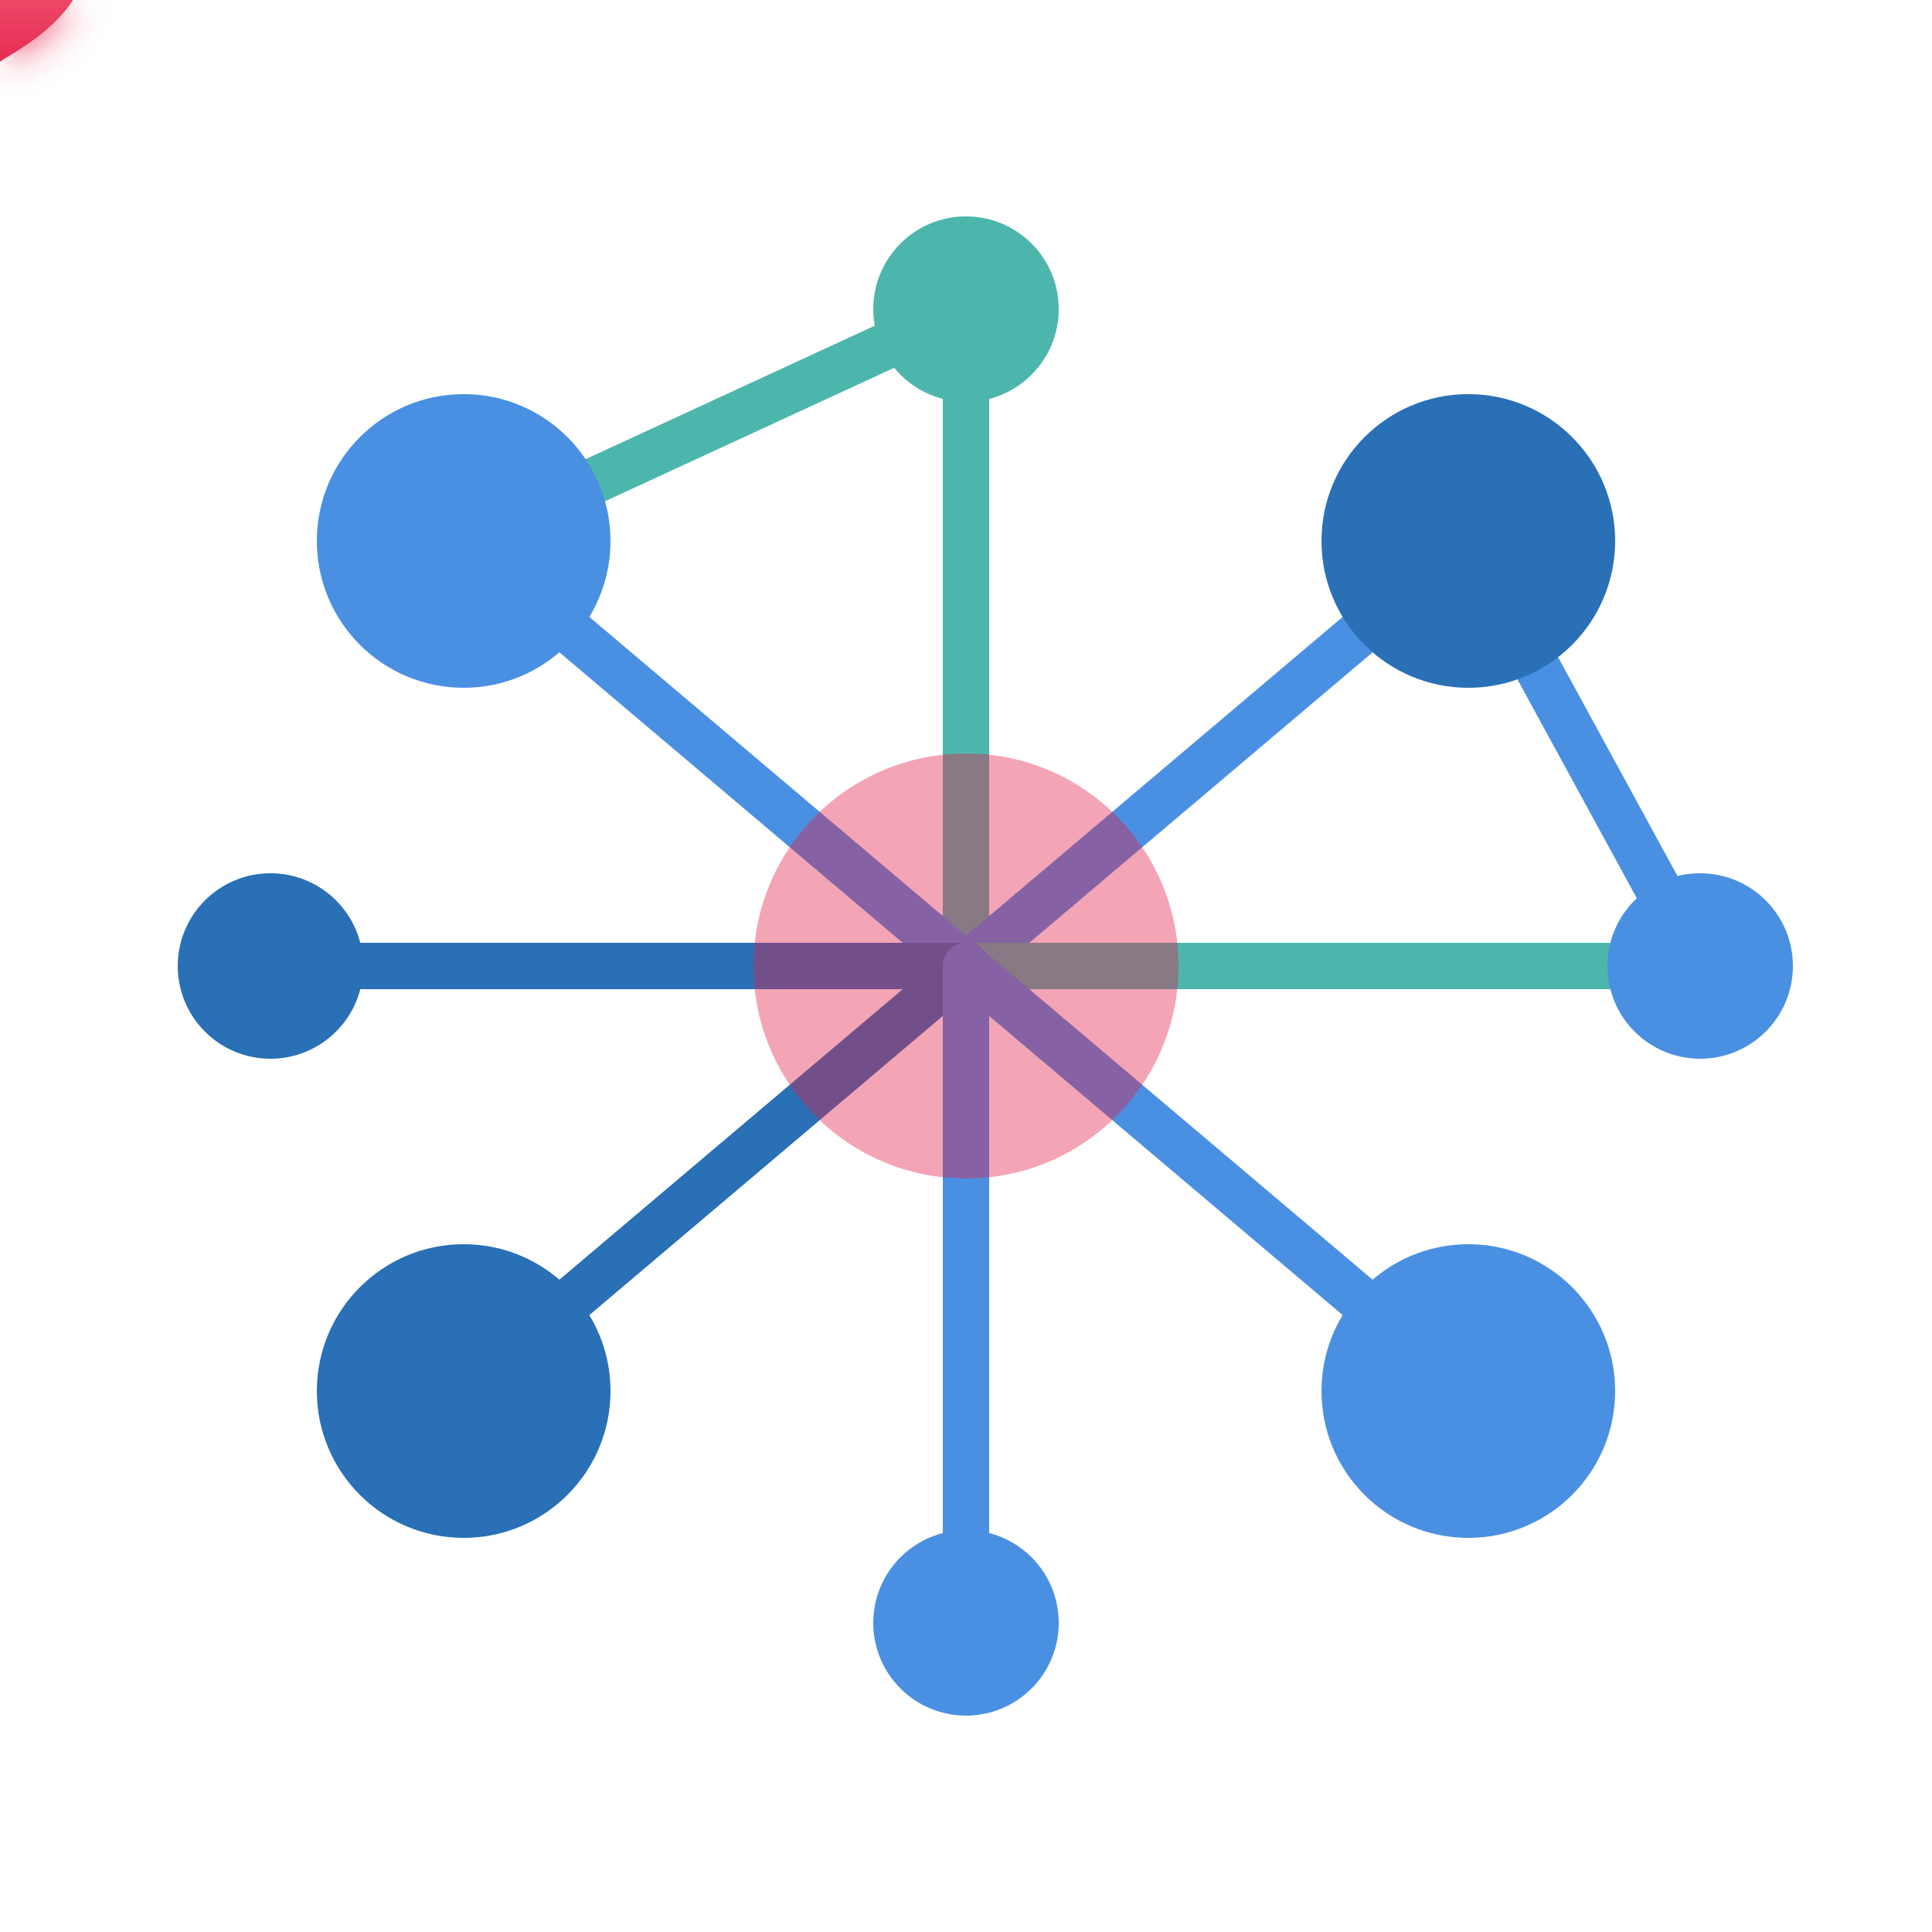
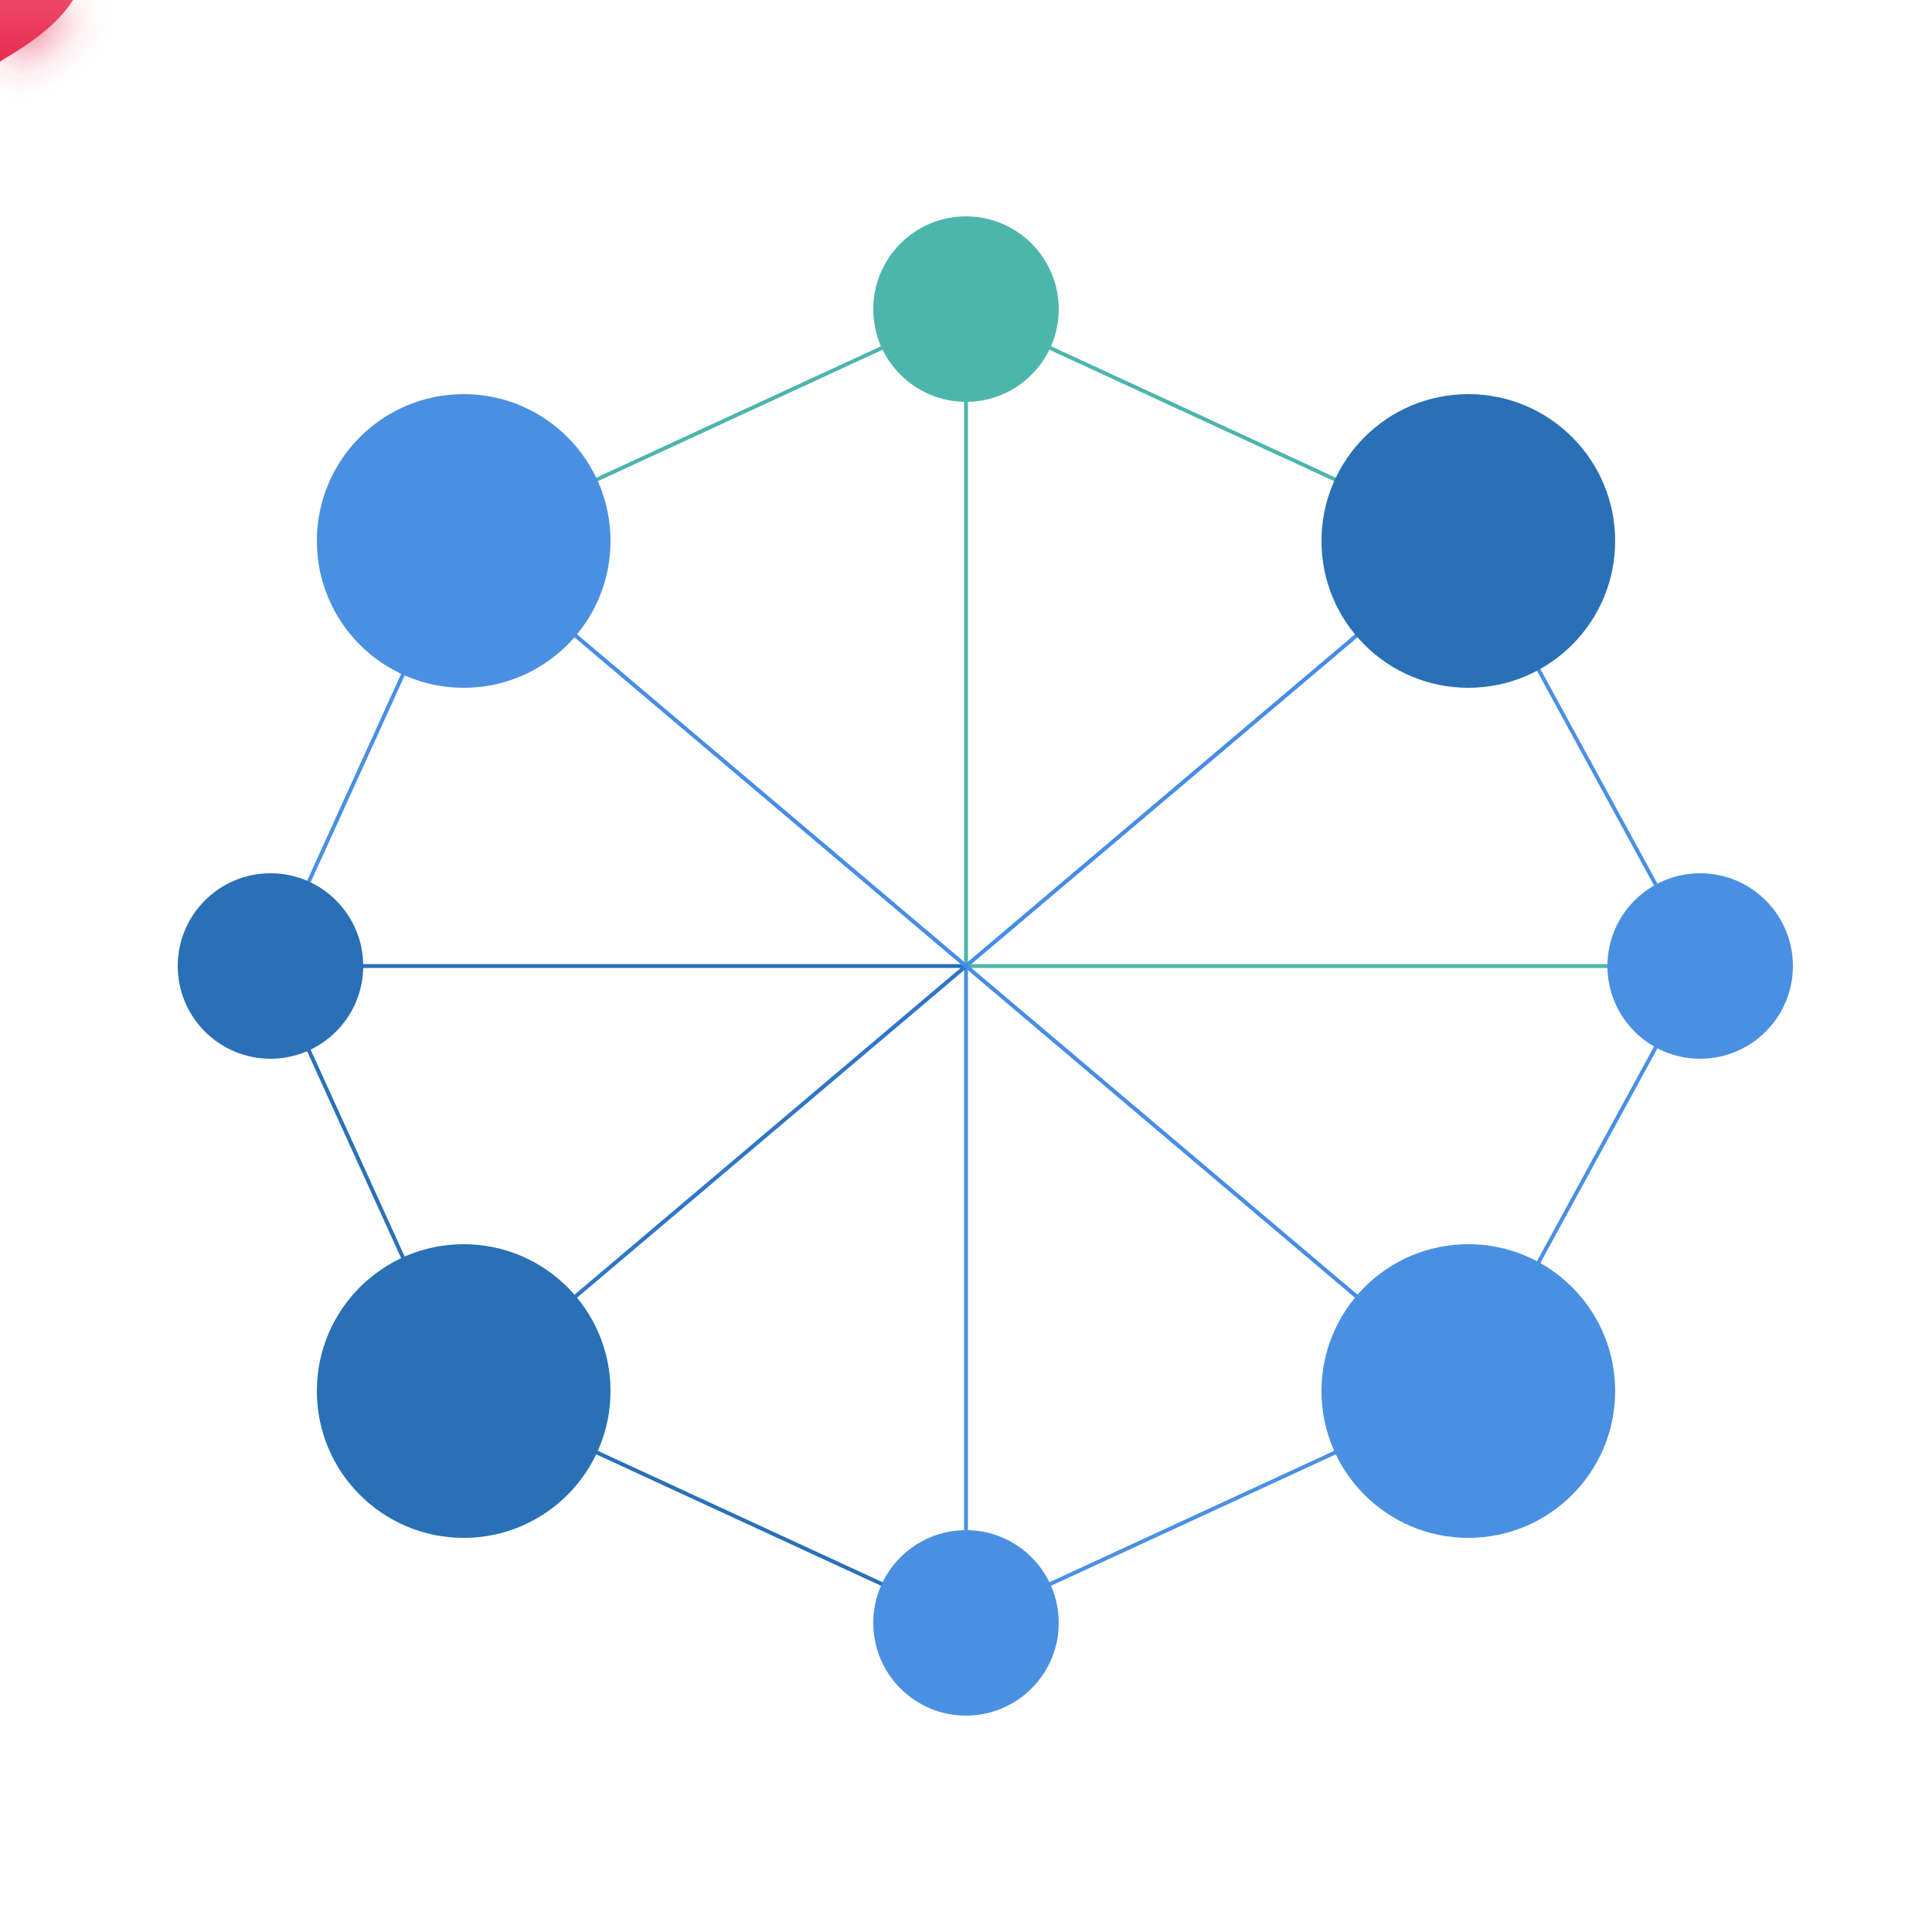
<svg xmlns="http://www.w3.org/2000/svg" width="500" height="500" viewBox="0 0 500 500" fill="none">
  <defs>
    <style>
-             /* Authentic double-beat heartbeat animation: 2x quick pulse (tu-tu) + short pause */
+             /* Authentic double-beat heartbeat animation (tu-tu + pause) */
            @keyframes heartbeat {
-                 0% { transform: translate(250px, 248px) scale(2.2); }
-                 10% { transform: translate(250px, 248px) scale(2.85); }
-                 20% { transform: translate(250px, 248px) scale(2.25); }
-                 30% { transform: translate(250px, 248px) scale(2.7); }
-                 42% { transform: translate(250px, 248px) scale(2.2); }
-                 100% { transform: translate(250px, 248px) scale(2.2); }
+                 0% { transform: translate(250px, 248px) scale(2.3); }
+                 10% { transform: translate(250px, 248px) scale(3.0); }
+                 20% { transform: translate(250px, 248px) scale(2.3); }
+                 30% { transform: translate(250px, 248px) scale(2.85); }
+                 42% { transform: translate(250px, 248px) scale(2.3); }
+                 100% { transform: translate(250px, 248px) scale(2.3); }
            }

-             @keyframes pulse-ring {
-                 0% { r: 42px; opacity: 0; }
-                 10% { r: 55px; opacity: 0.7; }
-                 20% { r: 50px; opacity: 0.3; }
-                 30% { r: 75px; opacity: 0.8; }
-                 55% { r: 95px; opacity: 0; }
-                 100% { r: 95px; opacity: 0; }
+             /* Random pulsing/glowing connecting lines between organ nodes */
+             @keyframes line-pulse-1 {
+                 0%, 100% { opacity: 0.25; stroke-width: 8px; }
+                 20% { opacity: 0.95; stroke-width: 13px; }
+                 40% { opacity: 0.3; stroke-width: 8px; }
+             }
+             @keyframes line-pulse-2 {
+                 0%, 100% { opacity: 0.3; stroke-width: 8px; }
+                 50% { opacity: 1; stroke-width: 14px; }
+                 70% { opacity: 0.3; stroke-width: 8px; }
+             }
+             @keyframes line-pulse-3 {
+                 0%, 100% { opacity: 0.2; stroke-width: 8px; }
+                 10% { opacity: 0.9; stroke-width: 13px; }
+                 80% { opacity: 0.25; stroke-width: 8px; }
+             }
+             @keyframes line-pulse-4 {
+                 0%, 100% { opacity: 0.35; stroke-width: 9px; }
+                 35% { opacity: 1; stroke-width: 14px; }
+                 60% { opacity: 0.35; stroke-width: 9px; }
            }

            .heart-node {
                animation: heartbeat 2s infinite ease-in-out;
                transform-box: fill-box;
                transform-origin: center;
            }
-             .heart-ring {
-                 animation: pulse-ring 2s infinite ease-out;
-                 transform-origin: 250px 250px;
-             }
+ 
+             .conn-line-1 { animation: line-pulse-1 2.4s infinite ease-in-out; }
+             .conn-line-2 { animation: line-pulse-2 3.1s infinite ease-in-out 0.4s; }
+             .conn-line-3 { animation: line-pulse-3 2.7s infinite ease-in-out 0.8s; }
+             .conn-line-4 { animation: line-pulse-4 3.5s infinite ease-in-out 1.2s; }
+             .conn-line-5 { animation: line-pulse-1 2.9s infinite ease-in-out 1.6s; }
+             .conn-line-6 { animation: line-pulse-2 2.5s infinite ease-in-out 0.2s; }
+             .conn-line-7 { animation: line-pulse-3 3.3s infinite ease-in-out 1.0s; }
+             .conn-line-8 { animation: line-pulse-4 2.8s infinite ease-in-out 0.6s; }
        </style>
    <linearGradient id="heartGrad" x1="0" y1="-25" x2="0" y2="25" gradientUnits="userSpaceOnUse">
      <stop offset="0%" stop-color="#FB7185" />
      <stop offset="100%" stop-color="#E11D48" />
    </linearGradient>
    <filter id="glow" x="-30%" y="-30%" width="160%" height="160%">
-       <feGaussianBlur stdDeviation="5" result="blur" />
+       <feGaussianBlur stdDeviation="6" result="blur" />
      <feComposite in="SourceGraphic" in2="blur" operator="over" />
    </filter>
  </defs>
-   <g stroke-width="12" stroke-linecap="round">
-     <line x1="250" y1="250" x2="250" y2="80" stroke="#4DB6AC" />
-     <line x1="250" y1="250" x2="380" y2="140" stroke="#4A90E2" />
-     <line x1="250" y1="250" x2="440" y2="250" stroke="#4DB6AC" />
-     <line x1="250" y1="250" x2="380" y2="360" stroke="#4A90E2" />
-     <line x1="250" y1="250" x2="120" y2="140" stroke="#4A90E2" />
-     <line x1="250" y1="250" x2="70" y2="250" stroke="#2970B6" />
-     <line x1="250" y1="250" x2="120" y2="360" stroke="#2970B6" />
-     <line x1="250" y1="250" x2="250" y2="420" stroke="#4A90E2" />
-     <line x1="120" y1="140" x2="250" y2="80" stroke="#4DB6AC" />
-     <line x1="380" y1="140" x2="440" y2="250" stroke="#4A90E2" />
+   <g stroke-linecap="round">
+     <line x1="250" y1="250" x2="250" y2="80" stroke="#4DB6AC" class="conn-line-1" />
+     <line x1="250" y1="250" x2="380" y2="140" stroke="#4A90E2" class="conn-line-2" />
+     <line x1="250" y1="250" x2="440" y2="250" stroke="#4DB6AC" class="conn-line-3" />
+     <line x1="250" y1="250" x2="380" y2="360" stroke="#4A90E2" class="conn-line-4" />
+     <line x1="250" y1="250" x2="250" y2="420" stroke="#4A90E2" class="conn-line-5" />
+     <line x1="250" y1="250" x2="120" y2="360" stroke="#2970B6" class="conn-line-6" />
+     <line x1="250" y1="250" x2="70" y2="250" stroke="#2970B6" class="conn-line-7" />
+     <line x1="250" y1="250" x2="120" y2="140" stroke="#4A90E2" class="conn-line-8" />
+     <line x1="120" y1="140" x2="250" y2="80" stroke="#4DB6AC" class="conn-line-3" />
+     <line x1="250" y1="80" x2="380" y2="140" stroke="#4DB6AC" class="conn-line-5" />
+     <line x1="380" y1="140" x2="440" y2="250" stroke="#4A90E2" class="conn-line-1" />
+     <line x1="440" y1="250" x2="380" y2="360" stroke="#4A90E2" class="conn-line-7" />
+     <line x1="380" y1="360" x2="250" y2="420" stroke="#4A90E2" class="conn-line-2" />
+     <line x1="250" y1="420" x2="120" y2="360" stroke="#2970B6" class="conn-line-8" />
+     <line x1="120" y1="360" x2="70" y2="250" stroke="#2970B6" class="conn-line-4" />
+     <line x1="70" y1="250" x2="120" y2="140" stroke="#4A90E2" class="conn-line-6" />
+     <line x1="120" y1="140" x2="380" y2="360" stroke="#3B82F6" opacity="0.3" class="conn-line-2" />
+     <line x1="380" y1="140" x2="120" y2="360" stroke="#3B82F6" opacity="0.3" class="conn-line-5" />
  </g>
  <g stroke="none">
-     <circle cx="250" cy="250" r="55" fill="#E11D48" class="heart-ring" opacity="0.4" />
    <circle cx="120" cy="140" r="38" fill="#4A90E2">
      <animate attributeName="r" values="38; 45; 38" dur="3s" begin="0s" repeatCount="indefinite" calcMode="spline" keyTimes="0; 0.5; 1" keySplines="0.4 0 0.2 1; 0.4 0 0.2 1" />
    </circle>
    <circle cx="250" cy="80" r="24" fill="#4DB6AC">
      <animate attributeName="r" values="24; 30; 24" dur="2.6s" begin="-0.8s" repeatCount="indefinite" calcMode="spline" keyTimes="0; 0.5; 1" keySplines="0.4 0 0.2 1; 0.4 0 0.2 1" />
    </circle>
    <circle cx="380" cy="140" r="38" fill="#2970B6">
      <animate attributeName="r" values="38; 45; 38" dur="3.4s" begin="-1.5s" repeatCount="indefinite" calcMode="spline" keyTimes="0; 0.5; 1" keySplines="0.4 0 0.2 1; 0.4 0 0.2 1" />
    </circle>
    <circle cx="440" cy="250" r="24" fill="#4A90E2">
      <animate attributeName="r" values="24; 30; 24" dur="2.8s" begin="-0.4s" repeatCount="indefinite" calcMode="spline" keyTimes="0; 0.5; 1" keySplines="0.4 0 0.2 1; 0.4 0 0.2 1" />
    </circle>
    <circle cx="380" cy="360" r="38" fill="#4A90E2">
      <animate attributeName="r" values="38; 45; 38" dur="3.1s" begin="-1.1s" repeatCount="indefinite" calcMode="spline" keyTimes="0; 0.5; 1" keySplines="0.4 0 0.2 1; 0.4 0 0.2 1" />
    </circle>
    <circle cx="250" cy="420" r="24" fill="#4A90E2">
      <animate attributeName="r" values="24; 29; 24" dur="2.9s" begin="-1.7s" repeatCount="indefinite" calcMode="spline" keyTimes="0; 0.5; 1" keySplines="0.4 0 0.2 1; 0.4 0 0.2 1" />
    </circle>
    <circle cx="120" cy="360" r="38" fill="#2970B6">
      <animate attributeName="r" values="38; 45; 38" dur="3.6s" begin="-0.6s" repeatCount="indefinite" calcMode="spline" keyTimes="0; 0.5; 1" keySplines="0.4 0 0.2 1; 0.4 0 0.2 1" />
    </circle>
    <circle cx="70" cy="250" r="24" fill="#2970B6">
      <animate attributeName="r" values="24; 29; 24" dur="2.7s" begin="-1.3s" repeatCount="indefinite" calcMode="spline" keyTimes="0; 0.5; 1" keySplines="0.4 0 0.2 1; 0.4 0 0.2 1" />
    </circle>
    <g class="heart-node" filter="url(#glow)">
      <path d="M 0 16 C -1.5 14.5 -22 5 -22 -10 C -22 -21 -12 -27 0 -15 C 12 -27 22 -21 22 -10 C 22 5 1.5 14.5 0 16 Z" fill="url(#heartGrad)" />
    </g>
  </g>
</svg>
